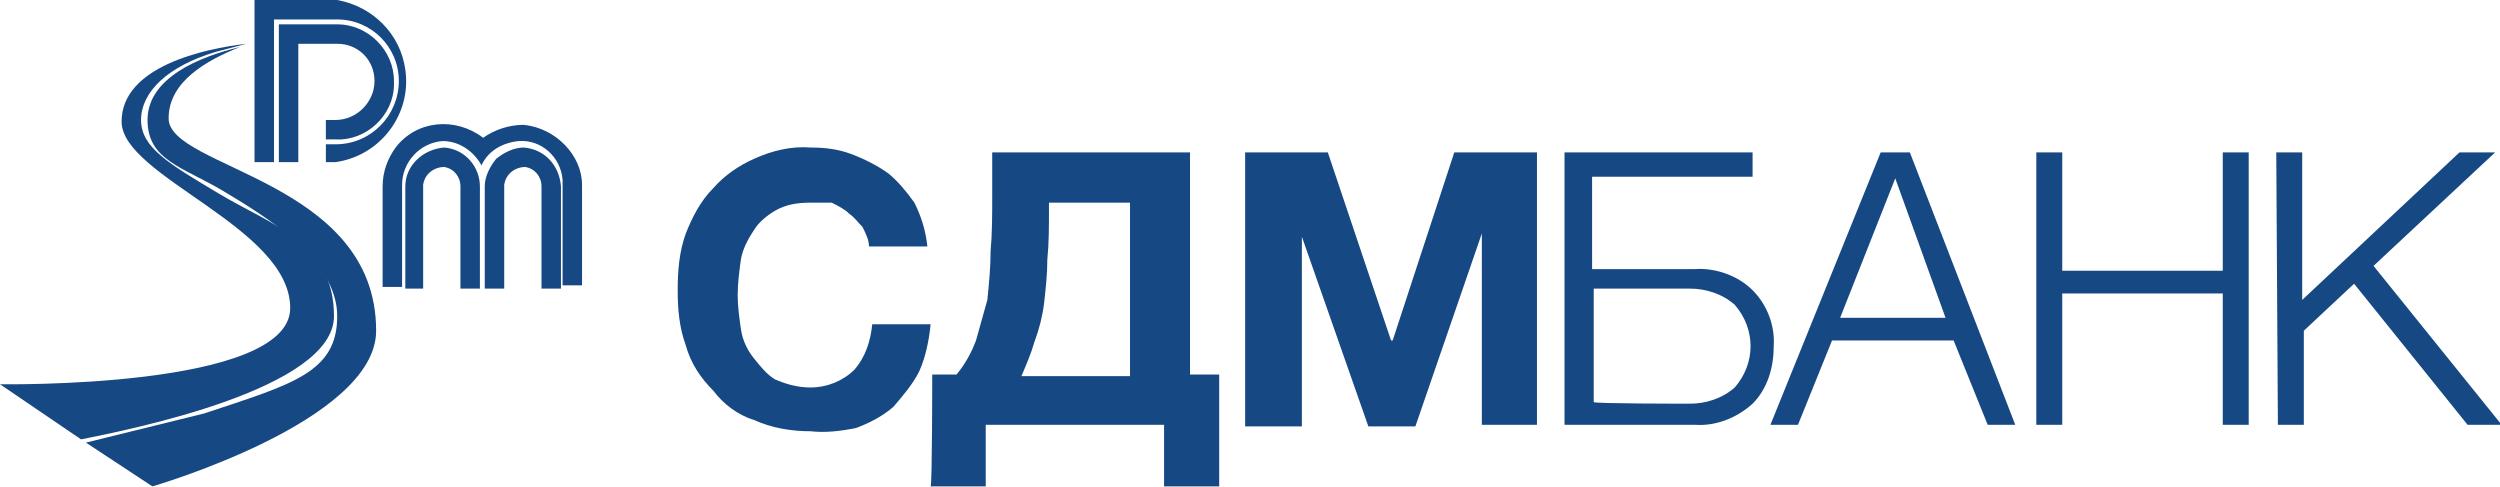
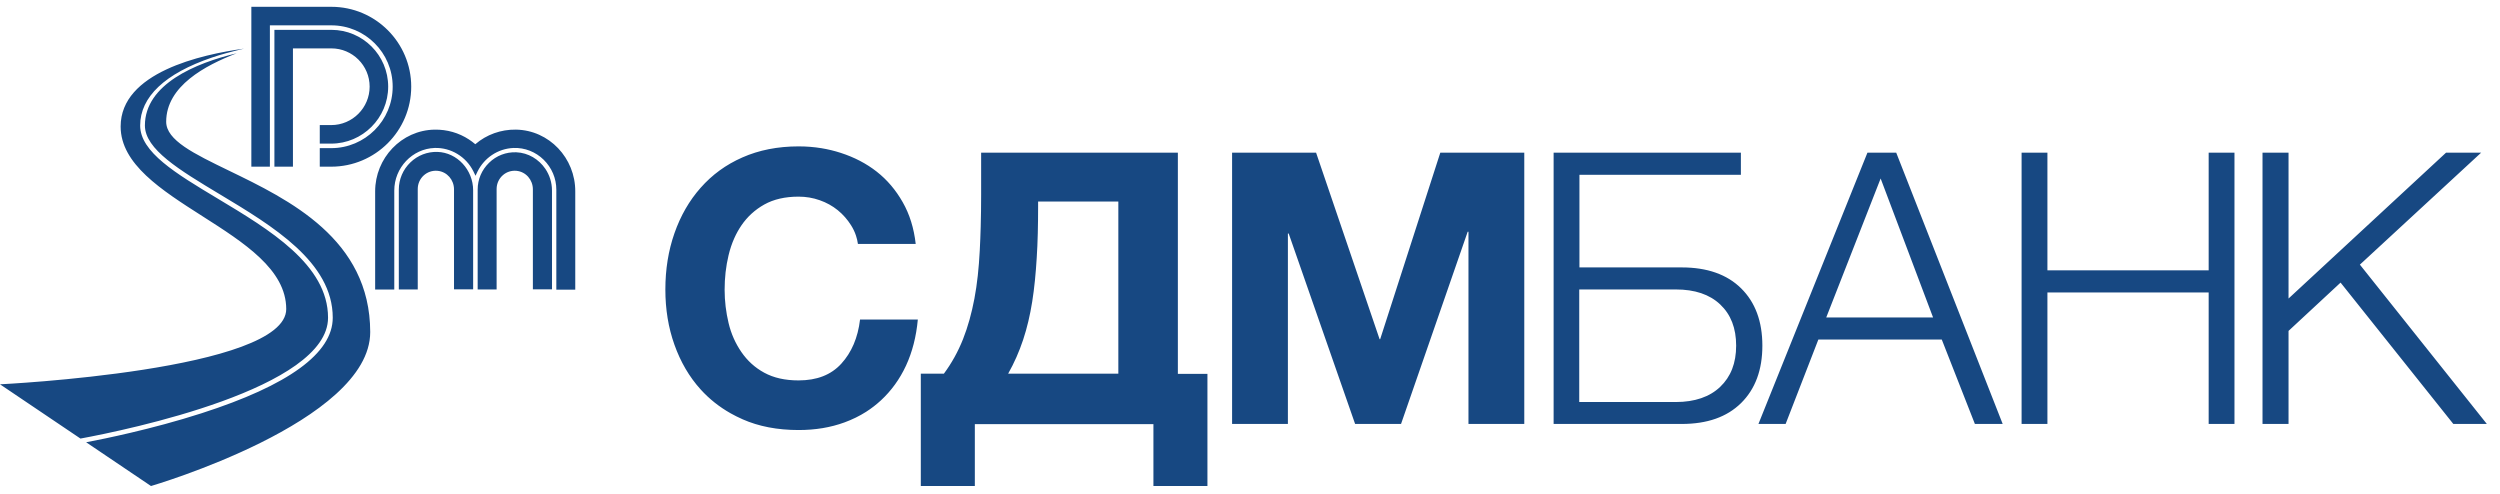
- <svg xmlns="http://www.w3.org/2000/svg" viewBox="0 0 154.2 30">
-   <g fill="#164883">
-     <path d="M50 26.6c-1.2 0-2.4-.2-3.5-.7-1-.3-1.9-1-2.5-1.8-.8-.8-1.4-1.7-1.7-2.8-.4-1.1-.5-2.2-.5-3.4 0-1.2.1-2.4.5-3.5.4-1 .9-2 1.7-2.8.7-.8 1.6-1.4 2.5-1.8 1.1-.5 2.3-.8 3.5-.7.9 0 1.7.1 2.5.4.8.3 1.6.7 2.3 1.2.6.5 1.1 1.1 1.6 1.8.4.8.7 1.7.8 2.7h-3.6c0-.4-.2-.8-.4-1.2-.3-.3-.5-.6-.8-.8-.3-.3-.7-.5-1.1-.7H50c-.8 0-1.5.1-2.2.5-.5.3-1 .7-1.3 1.2-.4.6-.7 1.2-.8 1.8-.1.7-.2 1.5-.2 2.2 0 .7.1 1.4.2 2.1.1.7.4 1.3.8 1.8s.8 1 1.3 1.3c.7.3 1.4.5 2.2.5 1 0 2-.4 2.7-1.1.7-.8 1-1.8 1.1-2.8h3.6c-.1 1-.3 2-.7 2.9-.4.8-1 1.5-1.6 2.2-.7.6-1.5 1-2.3 1.3-1 .2-1.9.3-2.8.2zm7.5-3.5H59c.5-.6.9-1.3 1.2-2.1l.7-2.5c.1-1 .2-2 .2-3 .1-1.1.1-2.3.1-3.4V9.4h12.2v13.7h1.8V30h-3.4v-3.8h-11V30h-3.4c.1 0 .1-6.9.1-6.9zm12.2 0V12.5h-5v.4c0 1.1 0 2.1-.1 3.1 0 .9-.1 1.8-.2 2.7-.1.8-.3 1.6-.6 2.4-.2.7-.5 1.4-.8 2.1h6.7zm7-13.7h5.2L85.8 21h.1l3.8-11.6h5.1v16.8h-3.4V14.4l-4.1 11.9h-2.9l-4.1-11.7v11.7h-3.5V9.4zm19.8 0h11.6v1.5h-9.9v5.7h6.3c1.3-.1 2.7.4 3.6 1.3.9.9 1.4 2.2 1.3 3.5 0 1.3-.4 2.6-1.3 3.5-1 .9-2.3 1.4-3.6 1.3h-8V9.4zm7.7 15.5c1 0 2-.3 2.8-1 1.3-1.5 1.3-3.6 0-5.1-.8-.7-1.8-1-2.8-1h-5.9v7c-.1.1 5.9.1 5.9.1zM116 9.4h1.8l6.5 16.8h-1.7l-2.1-5.2H113l-2.1 5.2h-1.7L116 9.4zm4 10.2l-3.1-8.6-3.4 8.6h6.5zm5.6-10.2h1.6v7.3h9.9V9.4h1.6v16.8h-1.6v-8.1h-9.9v8.1h-1.6V9.4zm14.8 0h1.6v9.1l9.7-9.1h2.2l-7.5 7 7.9 9.8h-2.1l-7-8.7-3.1 2.9v5.8h-1.6l-.1-16.8zM0 23.7l5 3.4c3-.6 15.6-3.1 15.6-7.6s-3.8-5.6-7-7.5-4.9-2.9-4.9-4.6c0-1.7 1.6-3.3 4.6-4.2l1.9-.5c-2.6.3-7.7 1.4-7.7 4.8S17.9 14 17.9 19 0 23.7 0 23.7z" />
-     <path d="M10.4 7.3c0-2.3 2.4-3.6 4.4-4.4-2.5.6-5.7 1.9-5.7 4.5 0 2.5 2.2 2.9 4.7 4.4 2.5 1.5 7 4.2 7 7.7s-2.8 4.2-8.2 6l-7.3 1.8L9.4 30s13.8-4 13.8-9.6c0-9.3-12.8-10-12.8-13.1z" />
-     <path d="M23.1 5c0 1.3-1.1 2.4-2.4 2.4h-.6v1.2h.6c1.9.1 3.6-1.5 3.6-3.4V5c0-1.9-1.6-3.5-3.5-3.5h-3.6V10h1.2V2.7h2.4c1.3 0 2.3 1 2.3 2.3z" />
-     <path d="M20.8 0h-5.1v10h1.2V1.2h3.9c2.1 0 3.8 1.7 3.8 3.8 0 2.1-1.7 3.9-3.9 3.9h-.6V10h.6c2.8-.4 4.7-3 4.3-5.7-.3-2.2-2-3.9-4.2-4.3zm8.8 17.8v-6.3c0-1.2-.9-2.3-2.2-2.4-1.3.1-2.4 1.1-2.4 2.4v6.3h1.1v-6.4c.1-.7.7-1.1 1.3-1.1.6.1 1 .6 1 1.2v6.3h1.2zm5 0v-6.3c-.1-1.3-1-2.3-2.3-2.4-.6 0-1.2.3-1.7.7-.4.5-.7 1.1-.7 1.7v6.3h1.2v-6.4c.1-.7.7-1.1 1.3-1.1.6.1 1 .6 1 1.2v6.3h1.2z" />
-     <path d="M32.3 7.7c-.9 0-1.8.3-2.5.8-1.7-1.3-4.1-1.1-5.4.6-.5.7-.8 1.5-.8 2.4v6.2h1.2v-6.3c0-1.4 1.1-2.6 2.5-2.7 1 0 1.9.6 2.4 1.5.4-.9 1.3-1.4 2.3-1.5 1.4-.1 2.6 1 2.7 2.4v6.5h1.2v-6.2c0-1.8-1.6-3.5-3.6-3.7z" />
-   </g>
+ <svg xmlns="http://www.w3.org/2000/svg" viewBox="0 0 152 30">
+   <path fill="#174882" d="M4.89 26.663 0 23.366s17.409-.839 17.403-4.578c-.004-2.398-2.562-4.029-5.098-5.646-2.495-1.592-4.97-3.17-4.97-5.452 0-3.283 4.891-4.374 7.503-4.733-.363.087-.753.183-1.153.295-.26.073-.524.153-.788.243-2.864.973-4.375 2.397-4.375 4.136 0 1.614 2.173 2.919 4.684 4.425l.015.009c3.153 1.893 6.724 4.027 6.724 7.252 0 4.291-12.189 6.82-15.055 7.348ZM14.383 3.242c-1.893.731-4.279 1.99-4.279 4.159 0 1.127 1.686 1.942 3.813 2.973 3.644 1.764 8.588 4.156 8.592 9.816.003 5.466-13.329 9.36-13.329 9.36l-3.943-2.66c.645-.122 1.597-.316 2.711-.579 1.292-.304 2.802-.7 4.301-1.183 5.299-1.702 7.982-3.655 7.982-5.812 0-3.38-3.647-5.568-6.867-7.504l-.012-.006c-2.441-1.468-4.542-2.728-4.542-4.177 0-2.506 3.092-3.8 5.573-4.388Zm5.753 4.363c1.295 0 2.338-1.055 2.338-2.338 0-1.282-1.043-2.325-2.325-2.325h-2.338v7.191h-1.127V1.815h3.465c1.906 0 3.452 1.546 3.452 3.452 0 1.907-1.559 3.465-3.465 3.465h-.694V7.605h.694ZM15.282.414h4.866c2.684 0 4.854 2.182 4.854 4.854 0 2.685-2.182 4.866-4.866 4.866h-.694V9.007h.694c2.062 0 3.739-1.677 3.739-3.739 0-2.062-1.678-3.727-3.727-3.727h-3.739v8.593h-1.127V.414ZM28.766 11.573l.001 6.017h-1.163v-6.077c0-.576-.42-1.07-.995-1.127-.659-.064-1.21.456-1.21 1.104v6.111h-1.151v-6.077c0-.623.253-1.218.707-1.653.445-.429 1.03-.653 1.642-.635 1.198.036 2.17 1.091 2.17 2.338Zm4.795 0 .001 6.017h-1.163v-6.077c0-.576-.42-1.07-.994-1.127-.315-.03-.604.071-.82.256-.239.204-.391.509-.391.848v6.111H29.042v-6.077c0-.623.251-1.197.695-1.629.442-.432 1.03-.659 1.653-.636.73.028 1.374.426 1.768 1.008.253.375.402.827.402 1.307Zm-4.663-2.805c.684-.587 1.559-.901 2.47-.887 2.025.031 3.619 1.737 3.608 3.763v5.969h-1.151v-6.076c0-.695-.277-1.338-.767-1.822-.494-.486-1.15-.743-1.834-.719-.475.019-.928.17-1.312.428-.362.243-.665.58-.869.987l-.132.276-.132-.276c-.444-.888-1.367-1.446-2.35-1.415-1.355.044-2.457 1.198-2.457 2.589v6.017h-1.163v-5.969c0-2.014 1.594-3.72 3.619-3.751.756-.012 1.471.196 2.079.594.136.089.267.187.391.293ZM45.138 25.488c.996.441 2.134.658 3.417.658 1.018 0 1.941-.153 2.791-.464.474-.173.911-.388 1.315-.645.321-.205.621-.438.902-.697.622-.576 1.139-1.283 1.522-2.109.383-.827.623-1.762.719-2.805H52.291c-.132 1.114-.516 2.001-1.139 2.685-.623.683-1.485 1.018-2.6 1.018-.826 0-1.511-.156-2.085-.468-.576-.312-1.029-.733-1.392-1.259-.356-.517-.622-1.103-.778-1.762-.156-.659-.24-1.331-.24-2.025 0-.72.077-1.416.24-2.098.088-.367.204-.716.351-1.042.122-.272.265-.528.428-.768.36-.528.829-.957 1.392-1.272.575-.321 1.27-.479 2.085-.479.444 0 .875.071 1.283.216.408.142.778.347 1.103.61.323.265.584.565.803.911.124.195.226.406.301.631.054.162.094.332.119.508h3.513c-.108-.959-.368-1.799-.791-2.54-.416-.733-.943-1.357-1.581-1.857-.633-.496-1.367-.875-2.182-1.139-.38-.123-.769-.218-1.168-.284-.456-.075-.923-.112-1.397-.112-1.272 0-2.41.227-3.417.671-1.007.442-1.843 1.057-2.54 1.846-.692.781-1.221 1.701-1.594 2.768-.369 1.055-.551 2.193-.551 3.416 0 1.199.179 2.313.551 3.356.371 1.043.898 1.953 1.594 2.721.523.578 1.131 1.061 1.828 1.454.228.128.465.246.712.355Zm12.25-2.769h-1.403v6.831h3.285v-3.763h10.858v3.763h3.284v-6.819h-1.798V9.283h-11.961v2.564c0 .667-.009 1.312-.026 1.933-.014.505-.033.992-.058 1.46-.055 1.055-.156 2.025-.324 2.912-.168.888-.395 1.715-.694 2.47-.301.755-.684 1.451-1.163 2.098Zm10.607-10.464v10.464h-6.699c.372-.659.672-1.343.911-2.062.239-.72.419-1.487.551-2.313.132-.827.216-1.714.275-2.673.061-.946.084-1.989.084-3.116v-.3h4.878Zm12.023-2.973h-5.107v16.493h3.393V14.197h.048l4.039 11.579h2.792l4.052-11.686h.048v11.686h3.393V9.283h-5.106l-3.655 11.339h-.036L80.018 9.283Zm25.828 0H94.46v16.494h7.791c1.545 0 2.744-.42 3.607-1.27.863-.853 1.294-2.014 1.294-3.489 0-1.475-.431-2.637-1.294-3.488-.863-.851-2.074-1.27-3.607-1.27h-6.221V10.626h9.816V9.283Zm-1.259 14.239c-.637.608-1.545.922-2.696.922h-5.873v-6.844h5.873c1.151 0 2.049.299 2.696.91.647.612.971 1.44.971 2.506 0 1.067-.327 1.892-.971 2.506ZM115.29 9.283h-1.75l-6.627 16.493h1.653l1.99-5.131h7.504l2.013 5.131h1.69L115.29 9.283Zm-.947 1.569 3.188 8.45h-6.496l3.308-8.45Zm10.14-1.569h-1.57v16.493h1.57v-7.995h9.804v7.995h1.569V9.283h-1.569v7.155h-9.804V9.283Zm14.66 0h-1.582v16.493h1.582v-5.657l3.164-2.937 6.855 8.594h2.038l-7.719-9.686 7.373-6.808h-2.134l-9.577 8.869V9.283Z" />
</svg>
